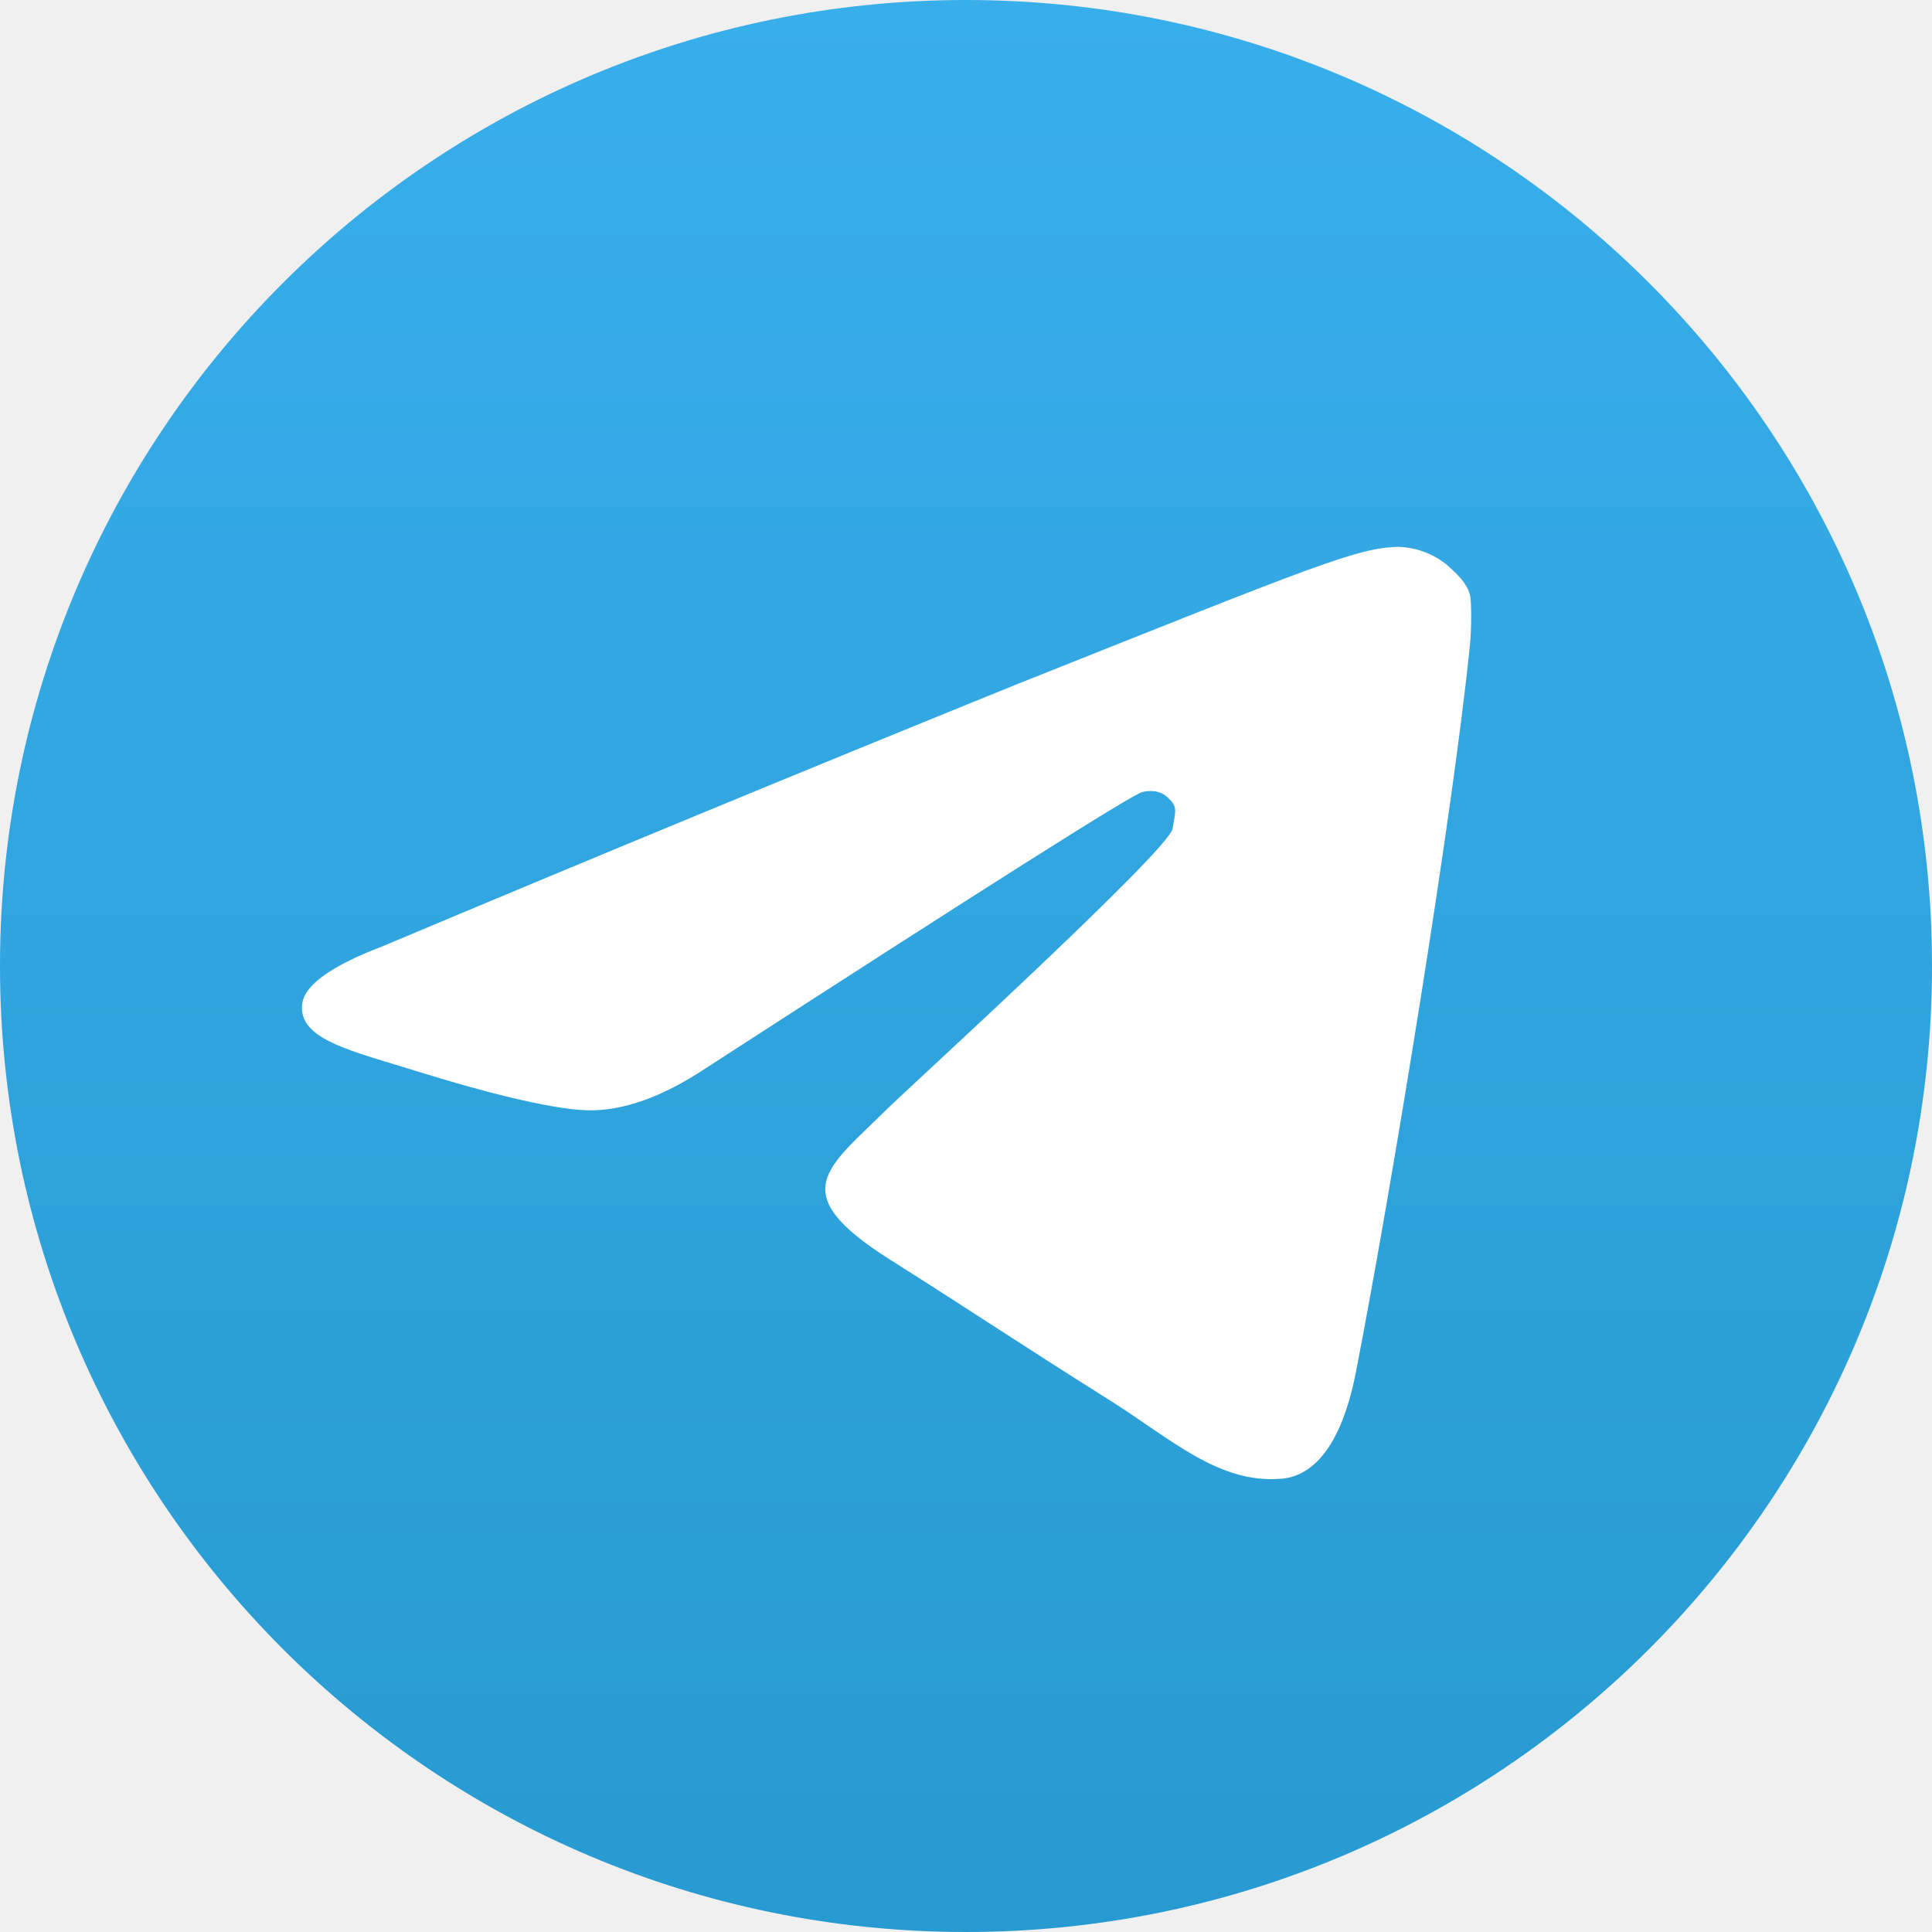
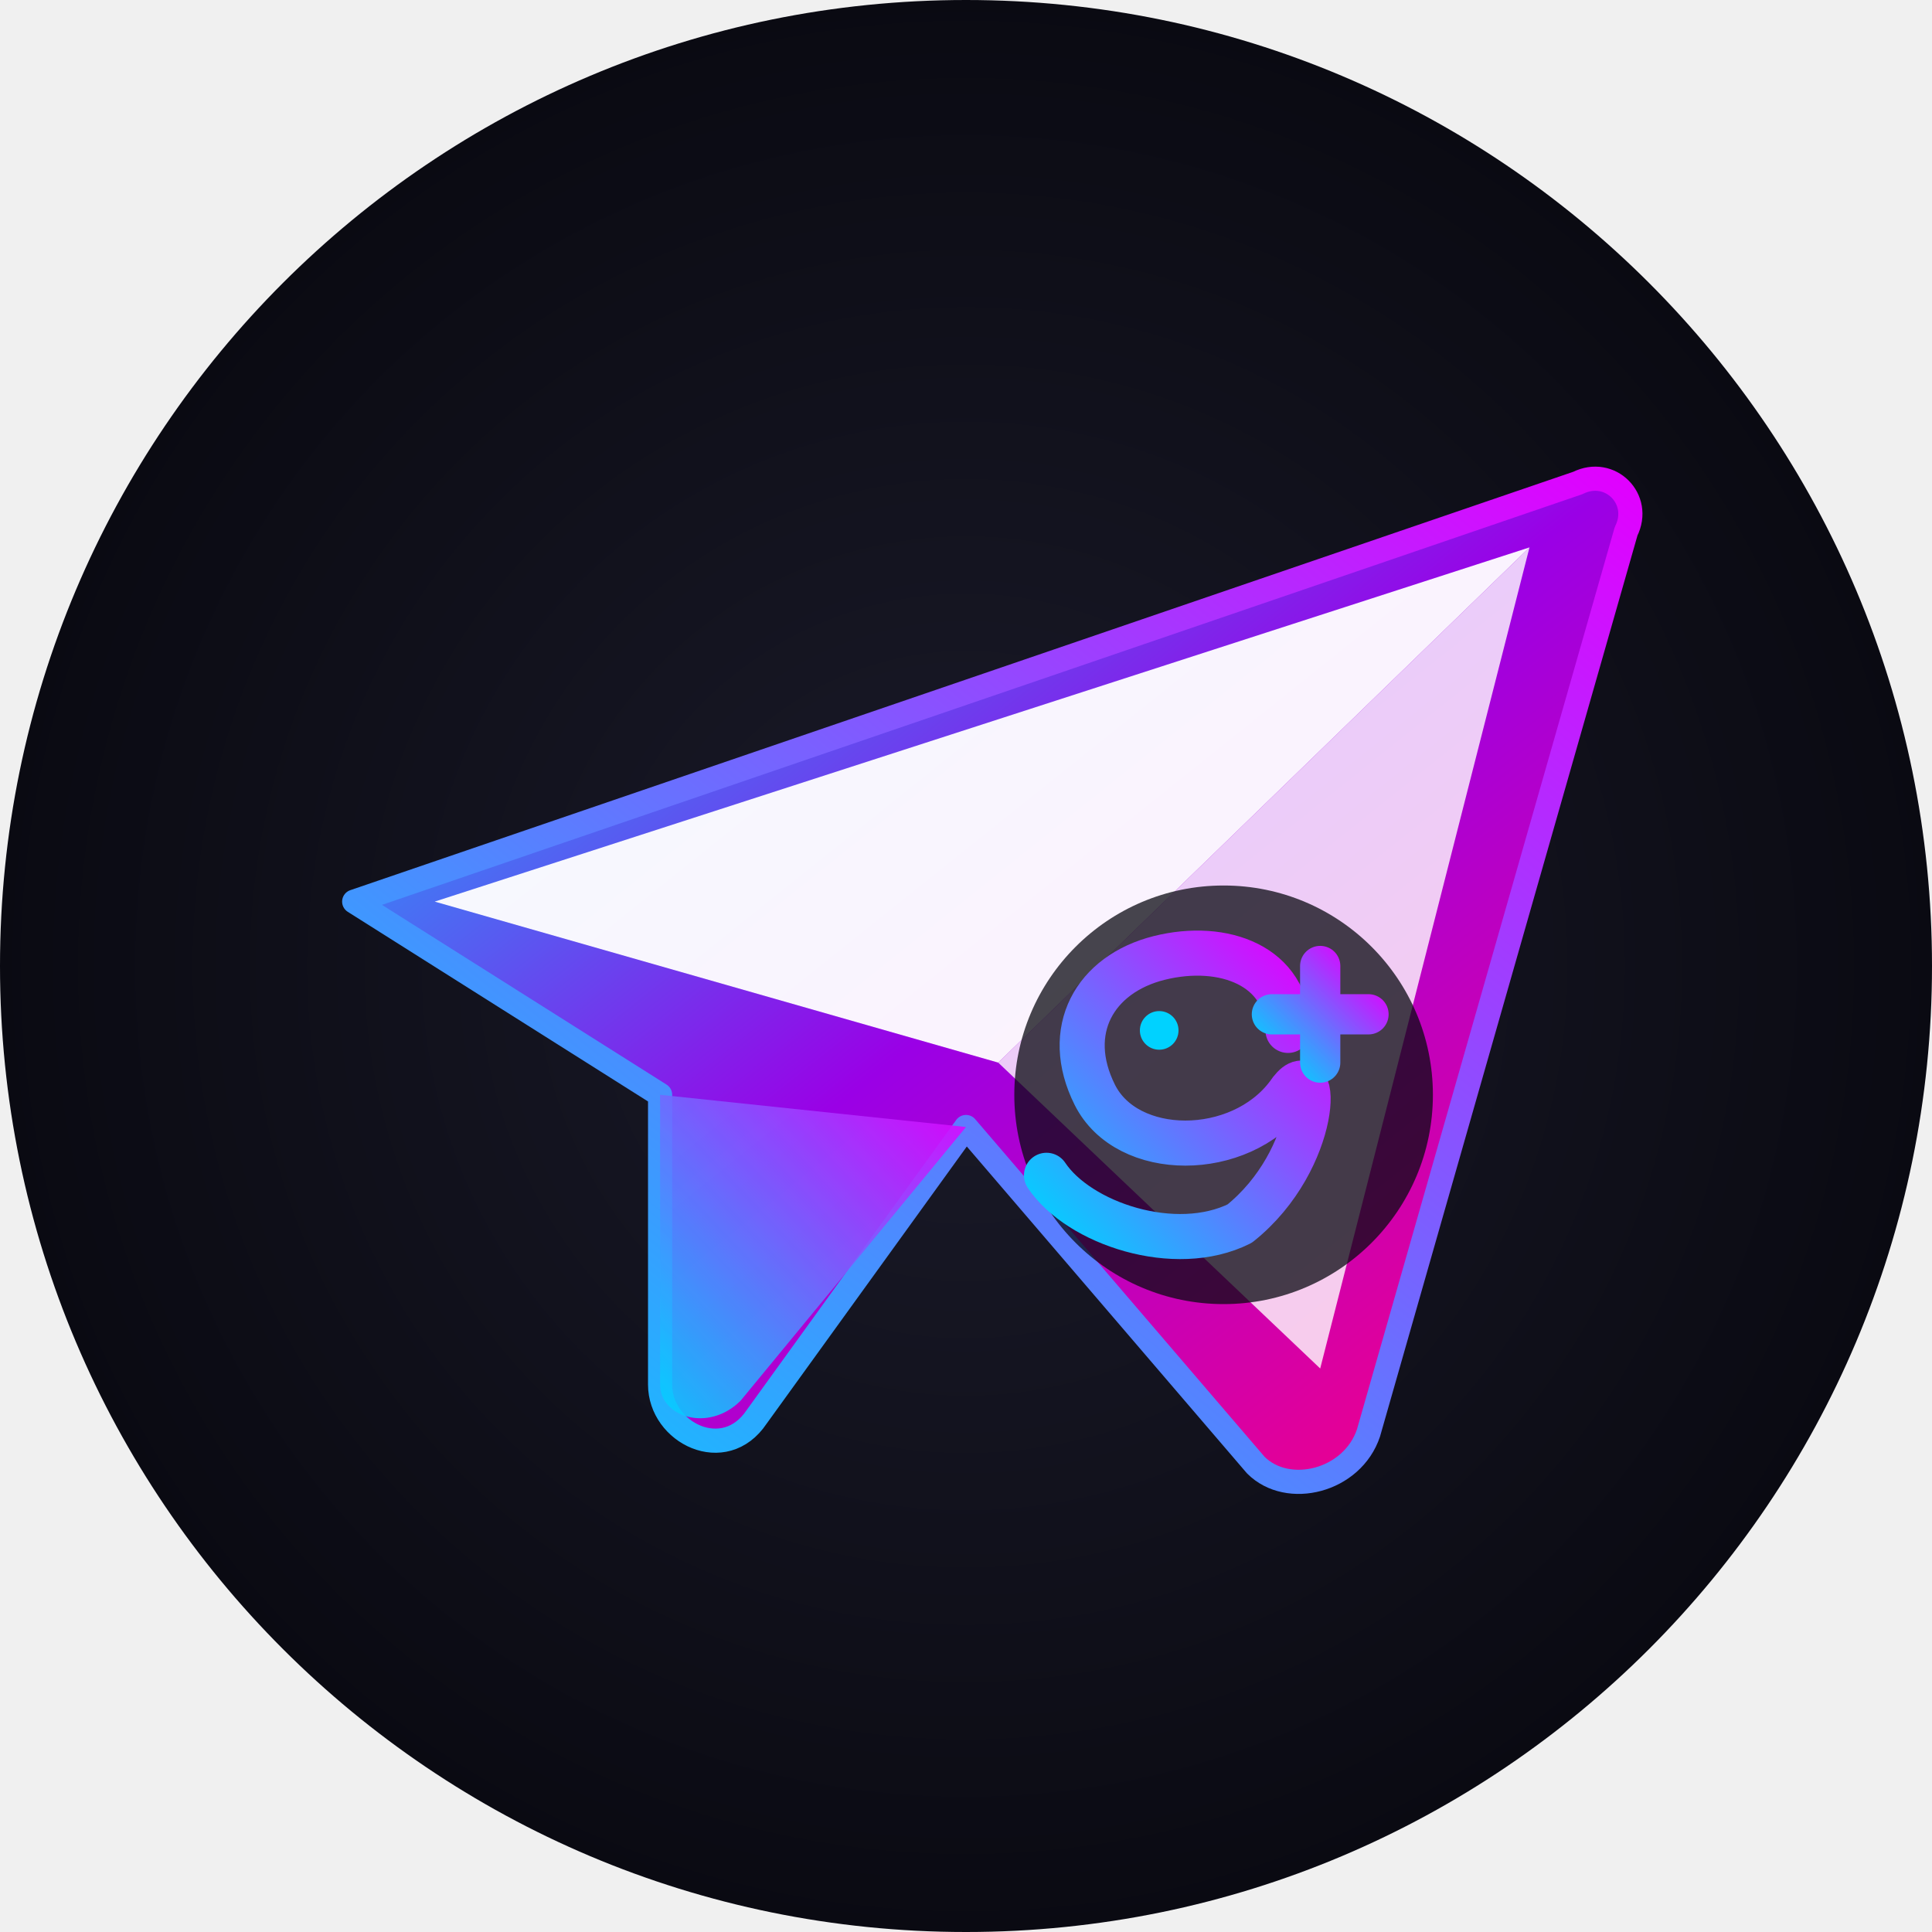
- <svg xmlns="http://www.w3.org/2000/svg" viewBox="0 0 120 120">
+ <svg xmlns="http://www.w3.org/2000/svg" viewBox="0 0 120 120" width="120" height="120">
  <defs>
-     <linearGradient x1="50%" y1="0%" x2="50%" y2="100%" id="a">
-       <stop stop-color="#38AEEB" offset="0%" />
-       <stop stop-color="#279AD1" offset="100%" />
+     <radialGradient id="bg-grad" cx="50%" cy="50%" r="50%">
+       <stop offset="0%" stop-color="#1b1b2a" />
+       <stop offset="100%" stop-color="#0a0a12" />
+     </radialGradient>
+     <linearGradient id="main-grad" x1="0%" y1="0%" x2="100%" y2="100%">
+       <stop offset="0%" stop-color="#00D2FF" />
+       <stop offset="50%" stop-color="#9A00E6" />
+       <stop offset="100%" stop-color="#FF007A" />
+     </linearGradient>
+     <linearGradient id="accent-grad" x1="0%" y1="100%" x2="100%" y2="0%">
+       <stop offset="0%" stop-color="#00D2FF" />
+       <stop offset="100%" stop-color="#E100FF" />
    </linearGradient>
  </defs>
+   <circle cx="60" cy="60" r="60" fill="url(#bg-grad)" />
  <g fill="none">
-     <circle fill="url(#a)" cx="60" cy="60" r="60" />
-     <path d="M23.775 58.77a3278.85 3278.85 0 0 1 39.27-16.223c18.698-7.454 21.3-8.542 23.828-8.58a4.995 4.995 0 0 1 2.977 1.103c1.058.9 1.38 1.47 1.47 1.972.083.503.075 2.07-.015 2.963-1.013 10.207-4.86 33.78-7.088 45.225-.945 4.837-2.805 6.457-4.605 6.615-3.907.345-6.877-2.475-10.664-4.86-5.925-3.728-7.905-5.1-13.65-8.737-6.653-4.2-3.916-5.663-.128-9.436.99-.982 17.415-15.974 17.662-17.34.21-1.2.286-1.357-.254-1.897-.548-.54-1.2-.473-1.62-.383-.6.128-9.645 5.85-27.15 17.176-2.685 1.777-5.115 2.64-7.298 2.595-2.4-.053-7.027-1.305-10.462-2.378-4.223-1.32-7.575-2.01-7.275-4.245.15-1.163 1.814-2.355 5.002-3.57Z" fill="#FFF" />
+     <path fill="url(#main-grad)" stroke="url(#accent-grad)" stroke-width="1.5" stroke-linejoin="round" d="M 22 56 L 98 30 C 100 29 102 31 101 33 L 85 89 C 84 92 80 93 78 91 L 60 70 L 47 88 C 45 91 41 89 41 86 L 41 68 L 22 56 Z" />
+     <path fill="#FFFFFF" opacity="0.95" d="M 27 56 L 95 34 L 62 66 Z" />
+     <path fill="#FFFFFF" opacity="0.80" d="M 95 34 L 82 85 L 62 66 Z" />
+     <path fill="url(#accent-grad)" opacity="0.9" d="M 60 70 L 41 68 L 41 86 C 41 88 44 89 46 87 L 60 70 Z" />
+     <g transform="translate(64, 56)">
+       <circle cx="12" cy="12" r="13" fill="#0a0a12" opacity="0.75" />
+       <path stroke="url(#accent-grad)" stroke-width="2.8" stroke-linecap="round" stroke-linejoin="round" fill="none" d="M 16 8 C 16 4 12 2.5 8 3.5 C 4 4.5 2 8 4 12 C 6 16 13 16 16 12 C 18 9 18 16 13 20 C 9 22 3 20 1 17" />
+       <path stroke="url(#accent-grad)" stroke-width="2.5" stroke-linecap="round" d="M 18 4 V 10 M 15 7 H 21" />
+       <circle cx="8" cy="8" r="1.2" fill="#00D2FF" />
+     </g>
  </g>
</svg>
